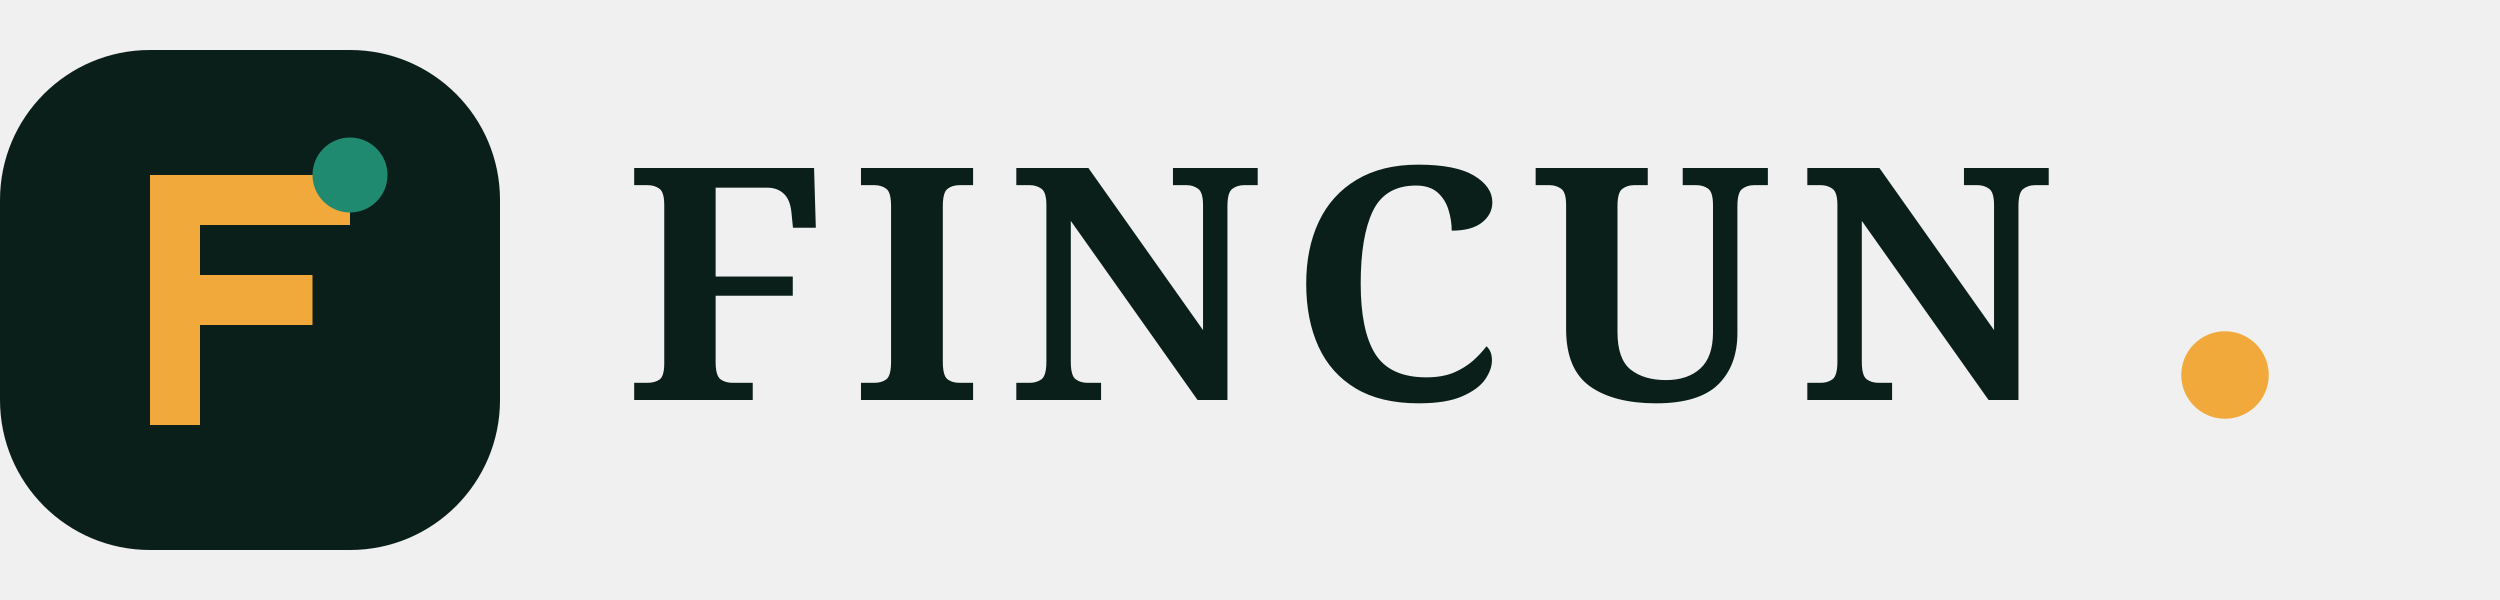
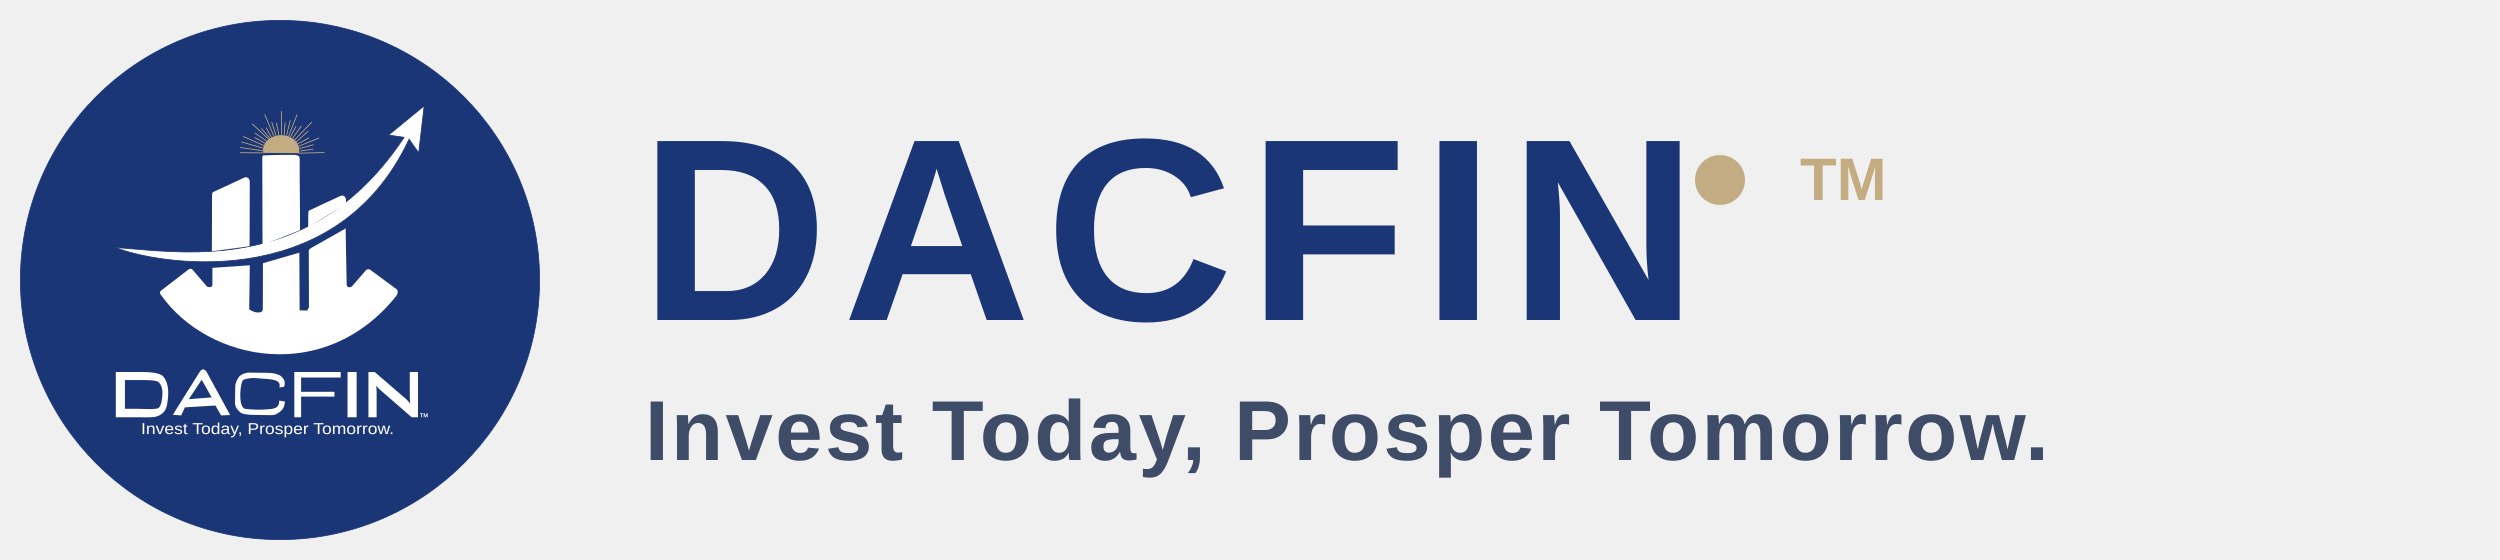
- <svg xmlns="http://www.w3.org/2000/svg" viewBox="0 0 200 48" fill="none">
-   <rect x="0" y="4" width="40" height="40" rx="12" fill="#0B1F1A" />
-   <path d="M12 14H28V18H16V22H25V26H16V34H12V14Z" fill="#F2A93B" />
-   <circle cx="28" cy="14" r="3" fill="#1F8A70" />
-   <text x="50" y="32" font-family="'Fraunces', serif" font-size="26" font-weight="800" fill="#0B1F1A" letter-spacing="2">FINCUN</text>
-   <circle cx="178" cy="30" r="3.5" fill="#F2A93B" />
+ <svg xmlns="http://www.w3.org/2000/svg" viewBox="0 0 250 56" fill="none" width="250" height="56">
+   <defs>
+     <style>
+       .dacfin-title-dark { font-family: "Arial", -apple-system, BlinkMacSystemFont, "Segoe UI", Roboto, sans-serif; font-size: 26px; font-weight: 800; fill: #1B3676; letter-spacing: 1.5px; }
+       .dacfin-tag-dark { font-family: "Arial", -apple-system, BlinkMacSystemFont, "Segoe UI", Roboto, sans-serif; font-size: 8.5px; font-weight: 600; fill: #3E4C68; letter-spacing: 0.25px; }
+       .dacfin-tm-dark { font-family: "Arial", -apple-system, BlinkMacSystemFont, "Segoe UI", Roboto, sans-serif; font-size: 6px; font-weight: 700; fill: #C4AC82; }
+     </style>
+   </defs>
+   <g transform="translate(2, 2) scale(0.1614907)">
+     <path d="M 160.994 0.262 C 249.771 0.262 321.738 72.229 321.738 161.006 C 321.738 249.783 249.771 321.75 160.994 321.75 C 72.217 321.75 0.25 249.783 0.25 161.006 C 0.25 72.229 72.217 0.262 160.994 0.262" fill="#1B3676" fill-rule="evenodd" />
+     <path d="M 59.288 140.872 C 74.999 141.995 95.874 144.681 118.814 143.217 C 157.572 140.743 202.226 126.42 237.836 72.679 L 228.215 71.264 L 250.286 53.155 L 246.891 82.3 C 244.91 79.47 242.929 76.641 240.948 73.811 C 194.826 172.847 79.944 149.927 59.288 140.872 Z" fill="#FFFFFF" fill-rule="evenodd" stroke="#1B3676" stroke-width="0.5" />
+     <path d="M 118.814 143.217 L 142.165 140.053 C 142.271 127.209 142.168 113.189 142.275 100.344 C 142.241 98.27 140.916 96.802 138.877 97.584 C 132.402 100.592 125.927 103.6 119.451 106.608 C 119.031 107.028 118.921 107.873 118.921 108.73 Z" fill="#FFFFFF" fill-rule="evenodd" />
+     <path d="M 150.182 139.319 L 173.391 130.152 C 173.497 117.307 173.088 99.153 173.194 86.308 C 173.161 84.234 172.562 83.848 170.077 83.507 C 163.435 83.507 158.544 83.492 150.99 83.823 C 150.166 83.852 150.035 84.291 150.035 85.447 Z" fill="#FFFFFF" fill-rule="evenodd" />
+     <path d="M 178.463 128.489 L 201.849 113.815 C 201.956 100.971 201.76 124.532 201.867 111.687 C 201.833 109.613 200.508 108.144 198.469 108.927 C 191.994 111.935 185.519 114.942 179.043 117.95 C 178.623 118.371 178.513 119.215 178.513 120.073 Z" fill="#FFFFFF" fill-rule="evenodd" />
+     <path d="M 115.86 165.132 C 116.952 165.636 119.211 165.616 119.135 163.844 L 119.165 153.485 L 142.294 151.879 C 142.173 160.963 142.051 170.047 141.93 179.132 C 144.971 181.389 149.881 182.129 150.354 179.367 L 150.44 150.602 L 172.987 144.051 L 173.148 179.775 L 177.815 179.936 L 178.941 177.844 L 178.822 143.369 C 178.822 142.235 179.157 141.831 180.622 140.985 L 201.632 129.085 L 202.275 163.522 C 202.264 166.066 204.674 165.79 205.633 164.832 L 214.184 154.993 C 214.966 154.211 216.226 153.978 217.08 154.832 L 233.012 166.58 C 234.411 167.388 233.945 169.688 232.993 170.88 C 188.987 225.993 116.826 211.638 87.538 170.603 C 86.593 169.658 86.321 168.389 87.377 167.545 L 104.113 154.671 C 105.545 153.845 105.906 153.688 106.891 154.673 Z" fill="#FFFFFF" fill-rule="evenodd" />
+     <path d="M 150.72 82.295 L 172.724 82.471 C 172.873 81.868 172.95 81.243 172.95 80.602 C 172.95 75.459 167.933 71.29 161.743 71.29 C 155.553 71.29 150.536 75.459 150.536 80.602 C 150.536 81.181 150.599 81.746 150.72 82.295" fill="#C4AC82" fill-rule="evenodd" />
+     <path d="M 136.534 82.169 L 150.72 82.295" fill="none" stroke="#C4AC82" stroke-width="0.5" stroke-linecap="round" stroke-linejoin="round" />
+     <path d="M 136.391 78.987 L 150.578 81.023" fill="none" stroke="#C4AC82" stroke-width="0.5" stroke-linecap="round" stroke-linejoin="round" />
+     <path d="M 137.131 75.522 L 150.909 79.468" fill="none" stroke="#C4AC82" stroke-width="0.5" stroke-linecap="round" stroke-linejoin="round" />
+     <path d="M 138.335 72.189 L 151.449 77.972" fill="none" stroke="#C4AC82" stroke-width="0.5" stroke-linecap="round" stroke-linejoin="round" />
+     <path d="M 145.421 72.779 L 152.187 76.564" fill="none" stroke="#C4AC82" stroke-width="0.5" stroke-linecap="round" stroke-linejoin="round" />
+     <path d="M 145.564 70.046 L 153.109 75.269" fill="none" stroke="#C4AC82" stroke-width="0.5" stroke-linecap="round" stroke-linejoin="round" />
+     <path d="M 143.814 64.345 L 154.2 74.111" fill="none" stroke="#C4AC82" stroke-width="0.5" stroke-linecap="round" stroke-linejoin="round" />
+     <path d="M 149.603 67.276 L 154.707 73.353" fill="none" stroke="#C4AC82" stroke-width="0.5" stroke-linecap="round" stroke-linejoin="round" />
+     <path d="M 152.535 66.748 L 155.673 72.681" fill="none" stroke="#C4AC82" stroke-width="0.5" stroke-linecap="round" stroke-linejoin="round" />
+     <path d="M 151.578 58.593 L 157.162 71.792" fill="none" stroke="#C4AC82" stroke-width="0.5" stroke-linecap="round" stroke-linejoin="round" />
+     <path d="M 158.817 63.829 L 160.295 71.088" fill="none" stroke="#C4AC82" stroke-width="0.5" stroke-linecap="round" stroke-linejoin="round" />
+     <path d="M 161.905 56.624 L 161.972 70.977" fill="none" stroke="#C4AC82" stroke-width="0.5" stroke-linecap="round" stroke-linejoin="round" />
+     <path d="M 164.193 63.638 L 163.512 71.132" fill="none" stroke="#C4AC82" stroke-width="0.5" stroke-linecap="round" stroke-linejoin="round" />
+     <path d="M 167.348 62.251 L 165.086 71.353" fill="none" stroke="#C4AC82" stroke-width="0.5" stroke-linecap="round" stroke-linejoin="round" />
+     <path d="M 171.559 58.649 L 166.251 72.074" fill="none" stroke="#C4AC82" stroke-width="0.5" stroke-linecap="round" stroke-linejoin="round" />
+     <path d="M 170.835 65.969 L 167.52 72.322" fill="none" stroke="#C4AC82" stroke-width="0.5" stroke-linecap="round" stroke-linejoin="round" />
+     <path d="M 174.116 65.771 L 168.877 73.15" fill="none" stroke="#C4AC82" stroke-width="0.5" stroke-linecap="round" stroke-linejoin="round" />
+     <path d="M 180.622 63.303 L 170.108 74.156" fill="none" stroke="#C4AC82" stroke-width="0.5" stroke-linecap="round" stroke-linejoin="round" />
+     <path d="M 178.401 68.869 L 171.192 75.32" fill="none" stroke="#C4AC82" stroke-width="0.5" stroke-linecap="round" stroke-linejoin="round" />
+     <path d="M 178.827 73.026 L 172.107 76.62" fill="none" stroke="#C4AC82" stroke-width="0.5" stroke-linecap="round" stroke-linejoin="round" />
+     <path d="M 185.036 73.103 L 172.837 78.032" fill="none" stroke="#C4AC82" stroke-width="0.5" stroke-linecap="round" stroke-linejoin="round" />
+     <path d="M 181.542 77.256 L 173.368 79.531" fill="none" stroke="#C4AC82" stroke-width="0.5" stroke-linecap="round" stroke-linejoin="round" />
+     <path d="M 181.412 80.039 L 173.691 81.088" fill="none" stroke="#C4AC82" stroke-width="0.5" stroke-linecap="round" stroke-linejoin="round" />
+     <path d="M 188.332 82.087 L 172.724 82.471" fill="none" stroke="#C4AC82" stroke-width="0.5" stroke-linecap="round" stroke-linejoin="round" />
+     <path d="M 155.925 63.353 L 158.484 71.411" fill="none" stroke="#C4AC82" stroke-width="0.5" stroke-linecap="round" stroke-linejoin="round" />
+     <path d="M 64.971 240.743 L 72.267 240.743 C 76.15 240.743 84.353 241.486 85.974 240.086 C 87.59 238.69 88.198 233.917 88.198 230.691 C 88.198 227.818 87.072 225.148 85.558 224.067 C 83.932 222.908 77.604 222.963 74.975 222.963 L 64.971 222.963 Z Z M 59.334 246.017 L 59.334 217.96 L 74.928 217.96 C 79.383 217.96 86.658 218.219 88.791 220.847 C 92.562 225.491 92.181 232.38 90.917 238.887 C 90.481 241.135 89.175 242.909 87.48 244.118 C 86.421 244.873 85.115 245.433 83.55 245.776 C 81.978 246.12 75.928 246.017 73.48 246.017 Z Z M 104.504 234.816 L 118.67 233.671 L 112.529 222.76 Z Z M 94.636 244.45 C 100.449 235.165 105.281 227.448 111.095 218.164 C 112.499 215.731 114.319 215.766 115.675 218.113 L 130.124 244.63 L 124.543 244.847 L 121.01 238.727 L 102.101 239.873 L 99.804 244.867 Z Z M 153.886 222.367 C 149.118 222.234 142.857 220.635 138.161 222.963 C 136.47 224.01 134.725 239.537 139.344 240.8 C 144.105 241.328 149.399 241.562 154.471 240.961 C 158.213 240.786 160.776 239.461 160.464 235.686 L 164.038 236.23 C 163.836 241.336 160.818 242.706 159.237 243.748 C 158.196 244.435 156.893 244.76 154.43 244.71 L 143.442 244.489 C 141.615 244.452 138.029 244.09 136.844 243.292 C 135.821 242.603 133.078 240.183 133.125 237.091 L 133.279 226.929 C 133.317 224.392 135.061 221.577 135.882 220.645 C 136.702 219.713 139.448 218.311 141.804 218.342 L 154.158 218.506 C 157.646 218.552 160.927 219.725 162.021 220.893 C 163.536 222.511 164.577 223.951 163.492 227.14 C 162.533 227.272 161.573 227.405 160.614 227.537 C 161.173 225.214 160.859 222.944 153.886 222.367 Z M 169.872 246.017 L 169.872 217.96 L 198.58 217.96 L 198.58 221.414 L 174.068 221.414 L 174.068 230.249 L 194.702 230.249 L 194.702 233.2 L 174.068 233.2 L 174.068 246.017 Z Z M 202.821 246.017 L 202.821 217.96 L 208.458 217.96 L 208.458 246.017 Z Z M 215.763 246.017 L 215.763 217.96 L 219.615 217.96 L 238.841 234.499 C 239.442 235.016 239.929 235.559 240.375 236.048 C 240.821 236.538 241.221 237.036 241.589 237.553 C 241.502 235.976 241.438 234.86 241.409 234.209 C 241.379 233.549 241.362 233.049 241.362 232.695 L 241.362 217.96 L 246.434 217.96 L 246.434 246.017 L 242.583 246.017 L 222.621 228.681 C 222.16 228.28 221.823 227.844 221.501 227.485 C 221.184 227.131 220.883 226.769 220.609 226.397 C 220.679 227.267 220.743 228.084 220.781 228.853 C 220.82 229.622 220.836 230.296 220.836 230.856 L 220.836 246.017 Z" fill="#FFFFFF" fill-rule="evenodd" />
+     <path d="M 160.994 0.262 C 249.771 0.262 321.738 72.229 321.738 161.006 C 321.738 249.783 249.771 321.75 160.994 321.75 C 72.217 321.75 0.25 249.783 0.25 161.006 C 0.25 72.229 72.217 0.262 160.994 0.262 Z" fill="none" stroke="#1B3676" stroke-width="0.5" stroke-linecap="round" stroke-linejoin="round" />
+     <text x="74.939" y="256.423" font-family="Arial, sans-serif" font-size="9.886px" font-weight="500" fill="#FFFFFF" transform="matrix(1.0965 0 0 1 -7.23 0)">Invest Today, Prosper Tomorrow.</text>
+     <text x="247.613" y="246.007" font-family="Arial, sans-serif" font-size="3.5px" font-weight="700" fill="#FFFFFF">TM</text>
+   </g>
+   <text x="64" y="32" class="dacfin-title-dark">DACFIN</text>
+   <text x="180" y="20" class="dacfin-tm-dark">TM</text>
+   <text x="64.5" y="46" class="dacfin-tag-dark">Invest Today, Prosper Tomorrow.</text>
+   <circle cx="172" cy="18" r="2.5" fill="#C4AC82" />
</svg>
